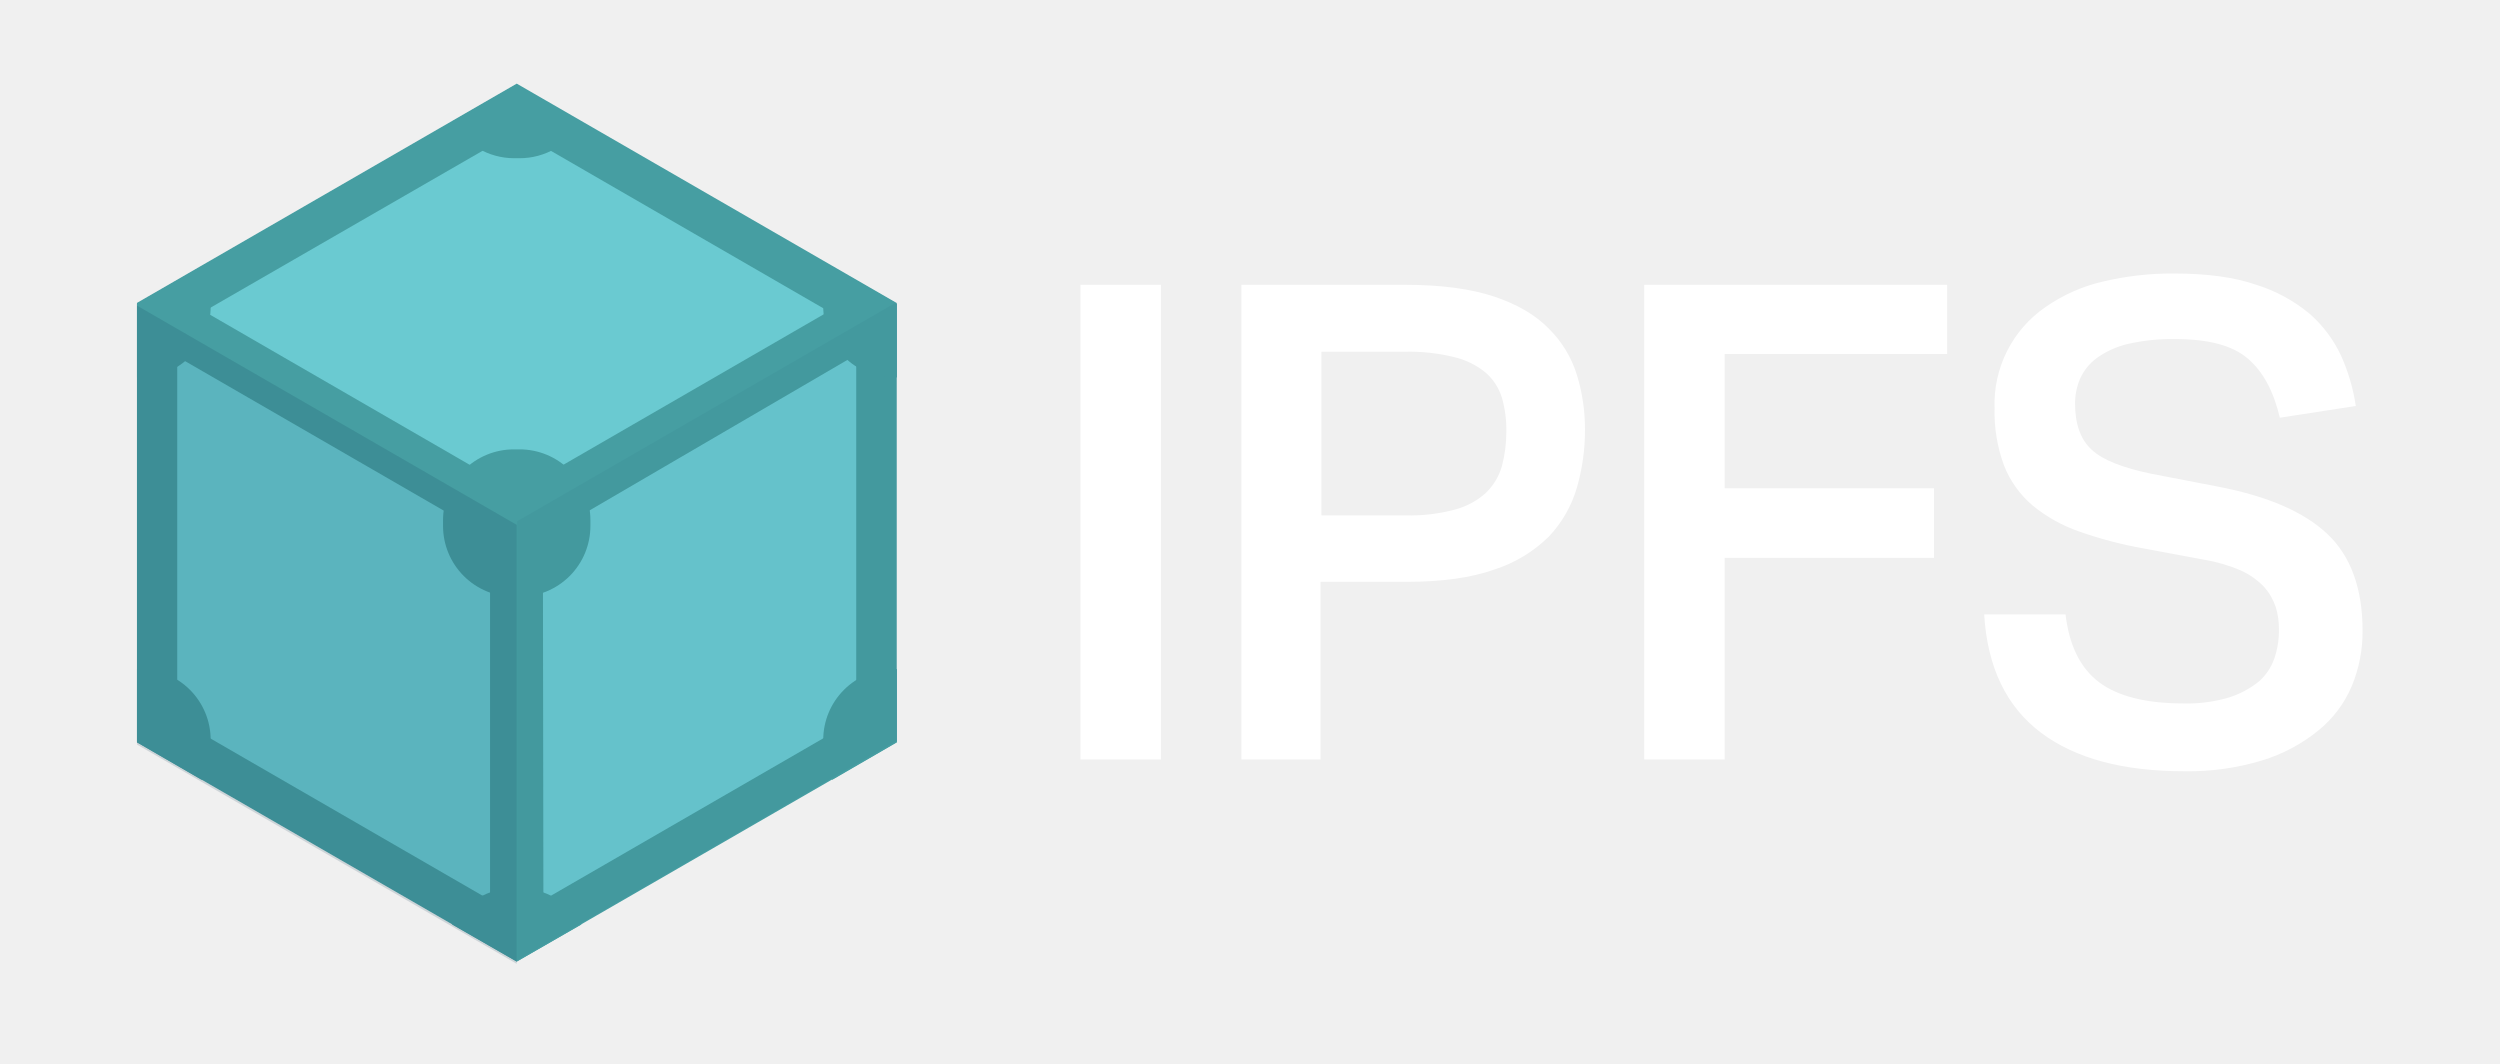
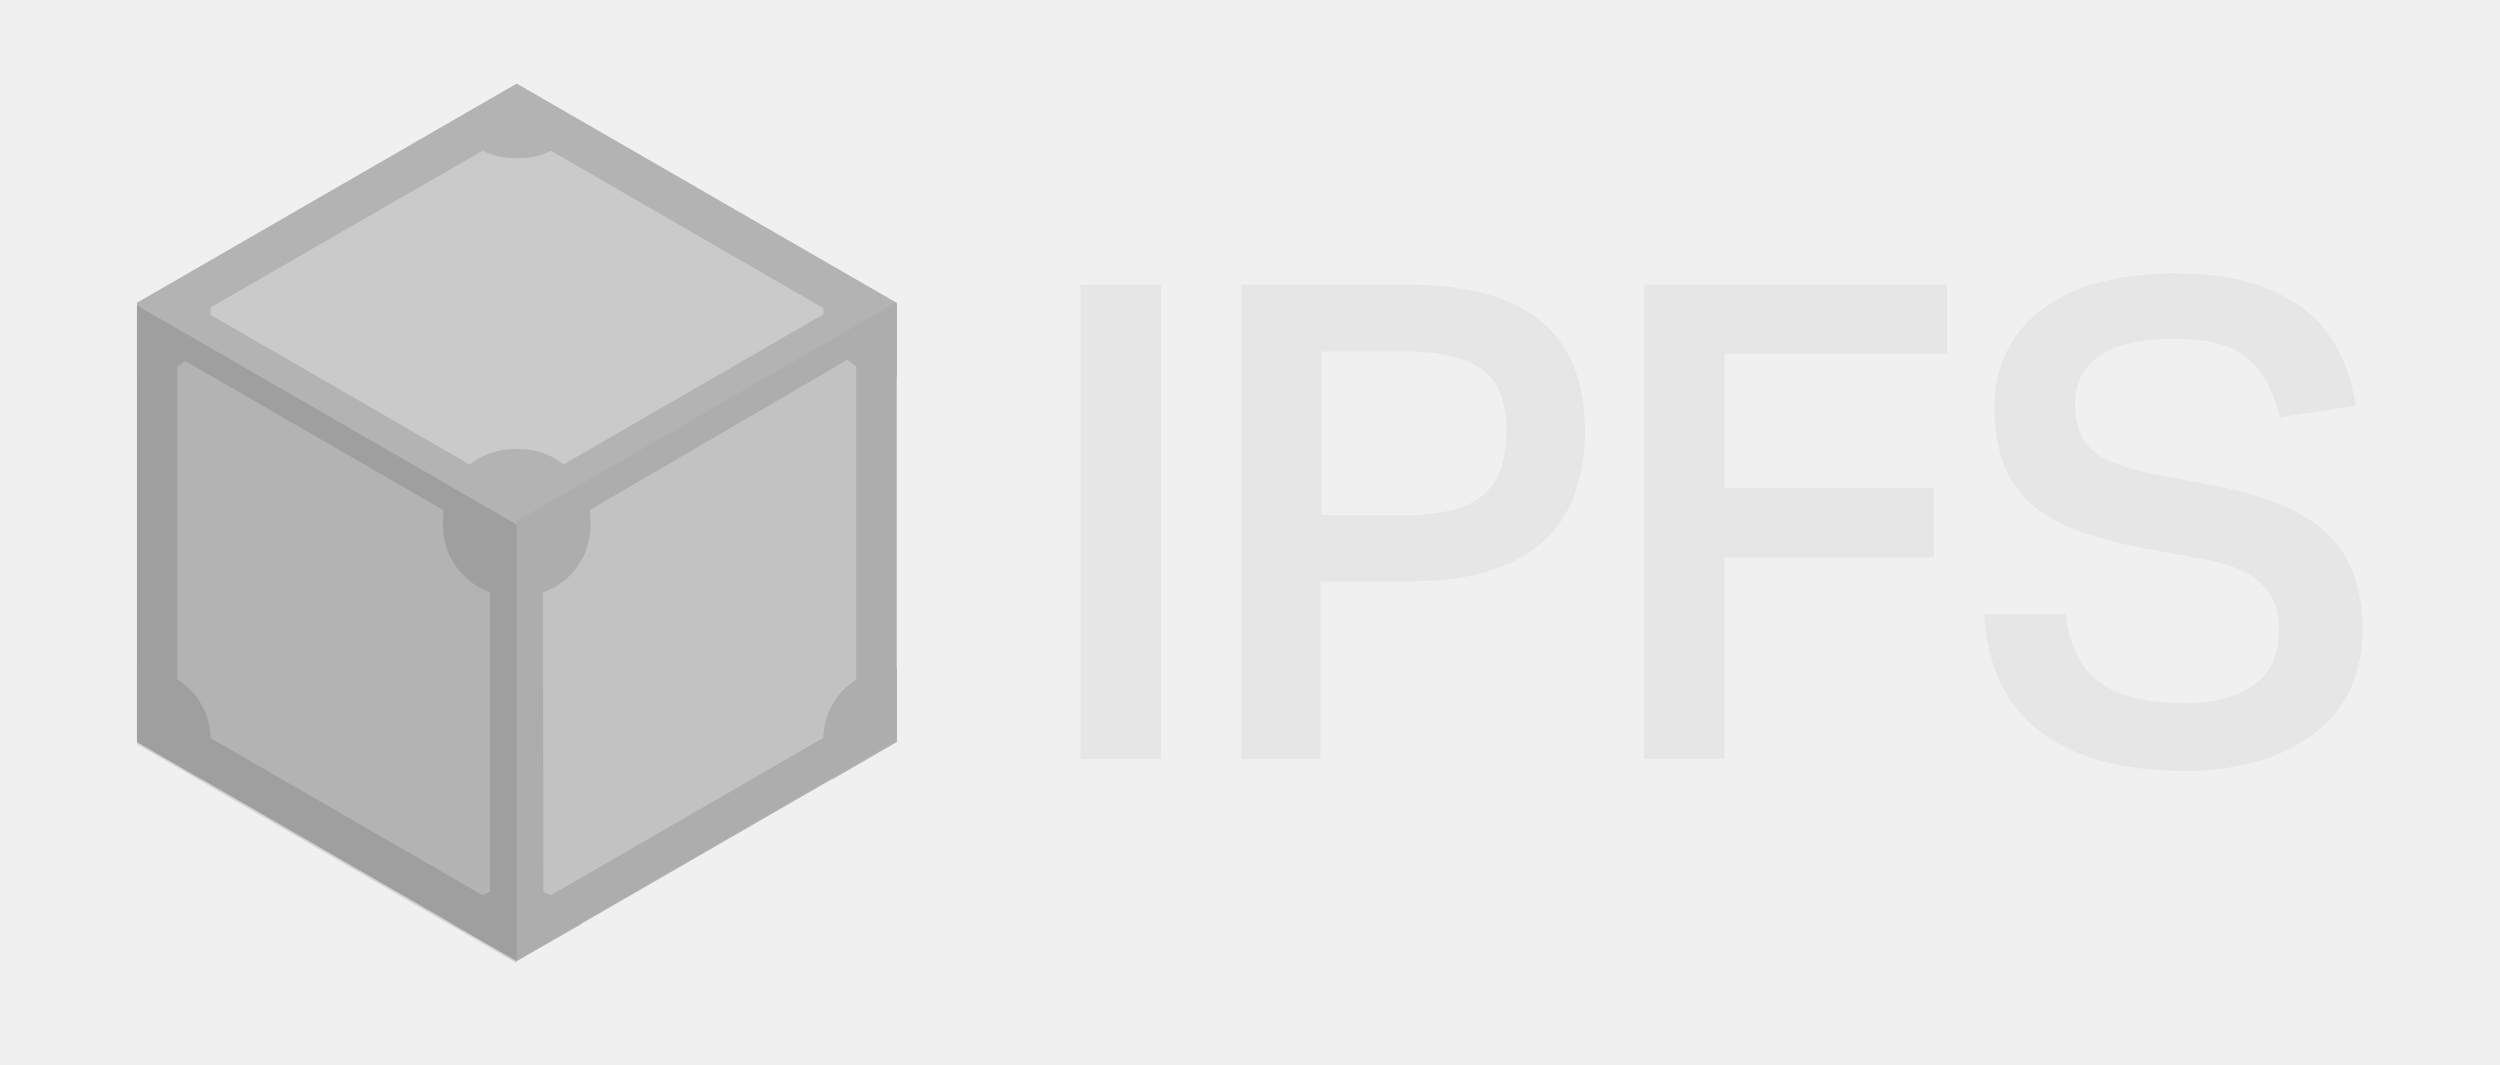
- <svg xmlns="http://www.w3.org/2000/svg" data-v-ad13b700="" data-name="Layer 1" viewBox="0 0 553 235.3" class="w-32 h-20 fill-current icon">
-   <path d="M239 63h17.8v105H239V63zm35.6 0h36.3c7.9 0 14.5.9 19.6 2.6s9.2 4.1 12.1 7.1a24.45 24.45 0 016.2 10.2 40.75 40.75 0 011.8 12.1 45.69 45.69 0 01-1.8 12.9 26.58 26.58 0 01-6.2 10.8 30.59 30.59 0 01-12.1 7.3c-5.1 1.8-11.5 2.7-19.3 2.7h-19.1V168h-17.5V63zm36.2 51a38.37 38.37 0 0011.1-1.3 16.3 16.3 0 006.8-3.7 13.34 13.34 0 003.5-5.8 29.75 29.75 0 001-7.6 25.68 25.68 0 00-1-7.7 12 12 0 00-3.6-5.5 17.15 17.15 0 00-6.9-3.4 41.58 41.58 0 00-10.9-1.2h-18.5V114h18.5zm119.9-51v15.3h-49.2V108h46.3v15.4h-46.3V168h-17.8V63h67zm26.2 72.9c.8 6.9 3.3 11.9 7.4 15s10.4 4.7 18.6 4.7a32.61 32.61 0 0010.1-1.3 20.52 20.52 0 006.6-3.5 12 12 0 003.5-5.2 19.08 19.08 0 001-6.4 16.14 16.14 0 00-.7-4.9 12.87 12.87 0 00-2.6-4.5 16.59 16.59 0 00-5.1-3.6 35 35 0 00-8.2-2.4l-13.4-2.5a89.76 89.76 0 01-14.1-3.7 33.51 33.51 0 01-10.4-5.8 22.28 22.28 0 01-6.3-8.8 34.1 34.1 0 01-2.1-12.7 26 26 0 0111.3-22.4 36.35 36.35 0 0112.6-5.6 65.89 65.89 0 0115.8-1.8c7.2 0 13.3.8 18.2 2.5a34.46 34.46 0 0111.9 6.5 28.21 28.21 0 016.9 9.3 42.1 42.1 0 013.2 11l-16.8 2.6c-1.4-5.9-3.7-10.2-7.1-13.1s-8.7-4.3-16.1-4.3a43.9 43.9 0 00-10.5 1.1 19.47 19.47 0 00-6.8 3.1 11.63 11.63 0 00-3.7 4.6 14.08 14.08 0 00-1.1 5.4c0 4.6 1.2 8 3.7 10.3s6.9 4 13.2 5.3l14.5 2.8c11.1 2.1 19.2 5.6 24.4 10.5s7.8 12.1 7.8 21.4a31.37 31.37 0 01-2.4 12.3 25.27 25.27 0 01-7.4 9.8 36.58 36.58 0 01-12.4 6.6 56 56 0 01-17.3 2.4c-13.4 0-24-2.8-31.6-8.5s-11.9-14.4-12.6-26.2h18z" fill="#fff" />
-   <path d="M30.3 164l84 48.5 84-48.5V67l-84-48.5-84 48.5v97z" fill="#469ea2" />
-   <path d="M105.7 30.1l-61 35.2a18.19 18.19 0 010 3.3l60.9 35.2a14.55 14.55 0 0117.3 0l60.9-35.2a18.19 18.19 0 010-3.3L123 30.1a14.55 14.55 0 01-17.3 0zm84 48.2l-61 35.6a14.73 14.73 0 01-8.6 15l.1 70a15.57 15.57 0 012.8 1.6l60.9-35.2a14.73 14.73 0 018.6-15V79.9a20 20 0 01-2.8-1.6zm-150.8.4a15.57 15.57 0 01-2.8 1.6v70.4a14.38 14.38 0 018.6 15l60.9 35.2a15.57 15.57 0 012.8-1.6v-70.4a14.38 14.38 0 01-8.6-15L38.9 78.7z" fill="#6acad1" />
-   <path d="M114.3 29l75.1 43.4v86.7l-75.1 43.4-75.1-43.4V72.3L114.3 29m0-10.3l-84 48.5v97l84 48.5 84-48.5v-97l-84-48.5z" fill="#469ea2" />
-   <path d="M114.9 132h-1.2A15.66 15.66 0 0198 116.3v-1.2a15.66 15.66 0 0115.7-15.7h1.2a15.66 15.66 0 0115.7 15.7v1.2a15.66 15.66 0 01-15.7 15.7zm0 64.5h-1.2a15.65 15.65 0 00-13.7 8l14.3 8.2 14.3-8.2a15.65 15.65 0 00-13.7-8zm83.5-48.5h-.6a15.66 15.66 0 00-15.7 15.7v1.2a15.13 15.13 0 002 7.6l14.3-8.3V148zm-14.3-89a15.4 15.4 0 00-2 7.6v1.2a15.66 15.66 0 0015.7 15.7h.6V67.2L184.1 59zm-69.8-40.3L100 26.9a15.73 15.73 0 0013.7 8.1h1.2a15.65 15.65 0 0013.7-8l-14.3-8.3zM44.6 58.9l-14.3 8.3v16.3h.6a15.66 15.66 0 0015.7-15.7v-1.2a16.63 16.63 0 00-2-7.7zM30.9 148h-.6v16.2l14.3 8.3a15.4 15.4 0 002-7.6v-1.2A15.66 15.66 0 0030.9 148z" fill="#469ea2" />
-   <path d="M114.3 213.2v-97.1l-84-48.5v97.1z" fill-opacity=".15" fill="#083b54" />
-   <path d="M198.4 163.8v-97l-84 48.5v97.1z" fill-opacity=".05" fill="#083b54" />
+ <svg xmlns="http://www.w3.org/2000/svg" width="700" height="298" viewBox="0 0 700 298" fill="none">
+   <path d="M302.531 79.701H325.063V212.537H302.531V79.701ZM347.595 79.701H393.544C403.544 79.701 411.898 80.84 418.354 82.99C424.81 85.141 430 88.177 433.67 91.973C437.313 95.56 440.009 99.993 441.519 104.877C443.044 109.836 443.813 114.996 443.797 120.184C443.821 125.705 443.054 131.201 441.519 136.504C440.022 141.615 437.332 146.298 433.67 150.167C429.356 154.398 424.111 157.561 418.354 159.402C411.898 161.68 403.797 162.818 393.924 162.818H369.746V212.537H347.595V79.701ZM393.417 144.221C398.156 144.361 402.89 143.807 407.468 142.577C410.672 141.73 413.624 140.124 416.076 137.896C418.159 135.872 419.685 133.344 420.506 130.558C421.341 127.421 421.766 124.19 421.772 120.943C421.846 117.651 421.419 114.366 420.506 111.202C419.665 108.504 418.086 106.094 415.949 104.244C413.401 102.168 410.415 100.697 407.215 99.943C402.703 98.83 398.063 98.32 393.417 98.425H370V144.221H393.417ZM545.189 79.701V99.057H482.911V136.631H541.519V156.113H482.911V212.537H460.379V79.701H545.189ZM578.354 171.927C579.367 180.656 582.531 186.982 587.721 190.903C592.911 194.825 600.886 196.849 611.265 196.849C615.587 196.974 619.901 196.419 624.05 195.205C627.083 194.252 629.914 192.751 632.405 190.777C634.439 189.015 635.967 186.745 636.835 184.198C637.716 181.591 638.144 178.853 638.101 176.102C638.126 174.002 637.827 171.911 637.215 169.903C636.517 167.801 635.397 165.864 633.924 164.21C632.079 162.297 629.889 160.752 627.468 159.656C624.145 158.224 620.659 157.204 617.088 156.619L600.126 153.457C594.06 152.382 588.091 150.817 582.278 148.776C577.487 147.135 573.028 144.65 569.114 141.438C565.58 138.439 562.841 134.615 561.139 130.305C559.24 125.167 558.338 119.714 558.481 114.238C558.279 108.692 559.485 103.186 561.986 98.231C564.487 93.276 568.202 89.034 572.784 85.9C577.6 82.543 583.014 80.139 588.734 78.816C595.284 77.252 602 76.488 608.734 76.538C617.848 76.538 625.569 77.551 631.772 79.701C637.288 81.418 642.408 84.213 646.835 87.924C650.529 91.2 653.503 95.207 655.569 99.69C657.548 104.122 658.91 108.804 659.62 113.606L638.354 116.895C636.582 109.431 633.671 103.991 629.367 100.322C625.063 96.654 618.354 94.882 608.987 94.882C604.517 94.81 600.054 95.278 595.696 96.274C592.6 97.013 589.677 98.345 587.088 100.196C585.052 101.701 583.439 103.705 582.405 106.015C581.495 108.179 581.022 110.5 581.012 112.847C581.012 118.666 582.531 122.968 585.696 125.877C588.86 128.787 594.43 130.938 602.405 132.582L620.759 136.125C634.81 138.781 645.063 143.209 651.645 149.408C658.227 155.607 661.519 164.716 661.519 176.481C661.563 181.82 660.53 187.112 658.481 192.042C656.426 196.882 653.208 201.14 649.114 204.44C644.47 208.211 639.14 211.046 633.417 212.79C626.322 214.94 618.932 215.965 611.519 215.826C594.557 215.826 581.139 212.284 571.519 205.073C561.898 197.862 556.455 186.855 555.569 171.927H578.354Z" fill="#E6E6E6" />
+   <path d="M38.355 207.476L144.684 268.834L251.013 207.476V84.762L144.684 23.404L38.355 84.762V207.476Z" fill="#B3B3B3" />
+   <path d="M133.798 38.08L56.582 82.611C56.709 84 56.709 85.397 56.582 86.786L133.671 131.317C136.841 128.975 140.678 127.711 144.62 127.711C148.562 127.711 152.4 128.975 155.57 131.317L232.658 86.786C232.532 85.397 232.532 84 232.658 82.611L155.696 38.08C152.527 40.422 148.689 41.686 144.747 41.686C140.805 41.686 136.967 40.422 133.798 38.08ZM240.127 99.057L162.911 144.095C163.33 148.001 162.503 151.939 160.547 155.347C158.592 158.755 155.61 161.459 152.025 163.071L152.152 251.628C153.4 252.179 154.588 252.857 155.696 253.652L232.785 209.121C232.366 205.215 233.194 201.276 235.149 197.868C237.104 194.46 240.087 191.757 243.671 190.144V101.082C242.437 100.503 241.252 99.826 240.127 99.057ZM49.241 99.563C48.133 100.359 46.945 101.037 45.696 101.588V190.651C49.324 192.206 52.348 194.898 54.312 198.321C56.275 201.744 57.072 205.712 56.582 209.627L133.671 254.158C134.779 253.363 135.967 252.685 137.215 252.134V163.071C133.587 161.516 130.563 158.824 128.6 155.401C126.636 151.978 125.839 148.01 126.329 144.095L49.241 99.563Z" fill="#CACACA" />
+   <path d="M144.684 36.688L239.747 91.593V201.277L144.684 256.183L49.62 201.277V91.467L144.684 36.688ZM144.684 23.657L38.355 85.015V207.729L144.684 269.087L251.013 207.729V85.015L144.684 23.657Z" fill="#B3B3B3" />
+   <path d="M145.443 166.993H143.924C141.312 167 138.725 166.491 136.311 165.495C133.897 164.499 131.703 163.036 129.857 161.191C128.01 159.345 126.546 157.153 125.55 154.74C124.553 152.327 124.044 149.741 124.051 147.131V145.613C124.044 143.003 124.553 140.417 125.55 138.004C126.546 135.591 128.01 133.399 129.857 131.554C131.703 129.708 133.897 128.245 136.311 127.249C138.725 126.253 141.312 125.744 143.924 125.751H145.443C148.055 125.744 150.642 126.253 153.056 127.249C155.47 128.245 157.664 129.708 159.511 131.554C161.357 133.399 162.821 135.591 163.817 138.004C164.814 140.417 165.323 143.003 165.317 145.613V147.131C165.323 149.741 164.814 152.327 163.817 154.74C162.821 157.153 161.357 159.345 159.511 161.191C157.664 163.036 155.47 164.499 153.056 165.495C150.642 166.491 148.055 167 145.443 166.993ZM145.443 248.592H143.924C140.393 248.581 136.924 249.514 133.875 251.294C130.826 253.073 128.308 255.634 126.582 258.713L144.684 269.087L162.785 258.713C161.059 255.634 158.541 253.073 155.492 251.294C152.443 249.514 148.974 248.581 145.443 248.592ZM251.139 187.235H250.38C247.768 187.228 245.181 187.737 242.767 188.733C240.353 189.729 238.159 191.192 236.312 193.037C234.466 194.883 233.002 197.075 232.006 199.488C231.009 201.901 230.5 204.487 230.506 207.097V208.615C230.488 211.987 231.362 215.304 233.038 218.23L251.139 207.729V187.235ZM233.038 74.641C231.376 77.573 230.504 80.886 230.506 84.256V85.774C230.5 88.384 231.009 90.97 232.006 93.383C233.002 95.795 234.466 97.988 236.312 99.833C238.159 101.679 240.353 103.142 242.767 104.138C245.181 105.133 247.768 105.643 250.38 105.636H251.139V85.015L233.038 74.641ZM144.684 23.657L126.582 34.031C128.3 37.126 130.813 39.707 133.861 41.509C136.909 43.31 140.383 44.266 143.924 44.279H145.443C148.974 44.289 152.443 43.356 155.492 41.577C158.541 39.798 161.059 37.236 162.785 34.158L144.684 23.657ZM56.456 74.514L38.355 85.015V105.636H39.114C41.726 105.643 44.313 105.133 46.727 104.138C49.141 103.142 51.335 101.679 53.181 99.833C55.028 97.988 56.492 95.795 57.488 93.383C58.485 90.97 58.994 88.384 58.987 85.774V84.256C58.944 80.852 58.076 77.509 56.456 74.514ZM39.114 187.235H38.355V207.729L56.456 218.23C58.117 215.298 58.99 211.985 58.987 208.615V207.097C58.994 204.487 58.485 201.901 57.488 199.488C56.492 197.075 55.028 194.883 53.181 193.037C51.335 191.192 49.141 189.729 46.727 188.733C44.313 187.737 41.726 187.228 39.114 187.235Z" fill="#B3B3B3" />
+   <path d="M144.684 269.719V146.878L38.355 85.521V208.362L144.684 269.719Z" fill="#313131" fill-opacity="0.15" />
+   <path d="M251.14 207.223V84.508L144.811 145.866V268.707L251.14 207.223Z" fill="#313131" fill-opacity="0.05" />
</svg>
